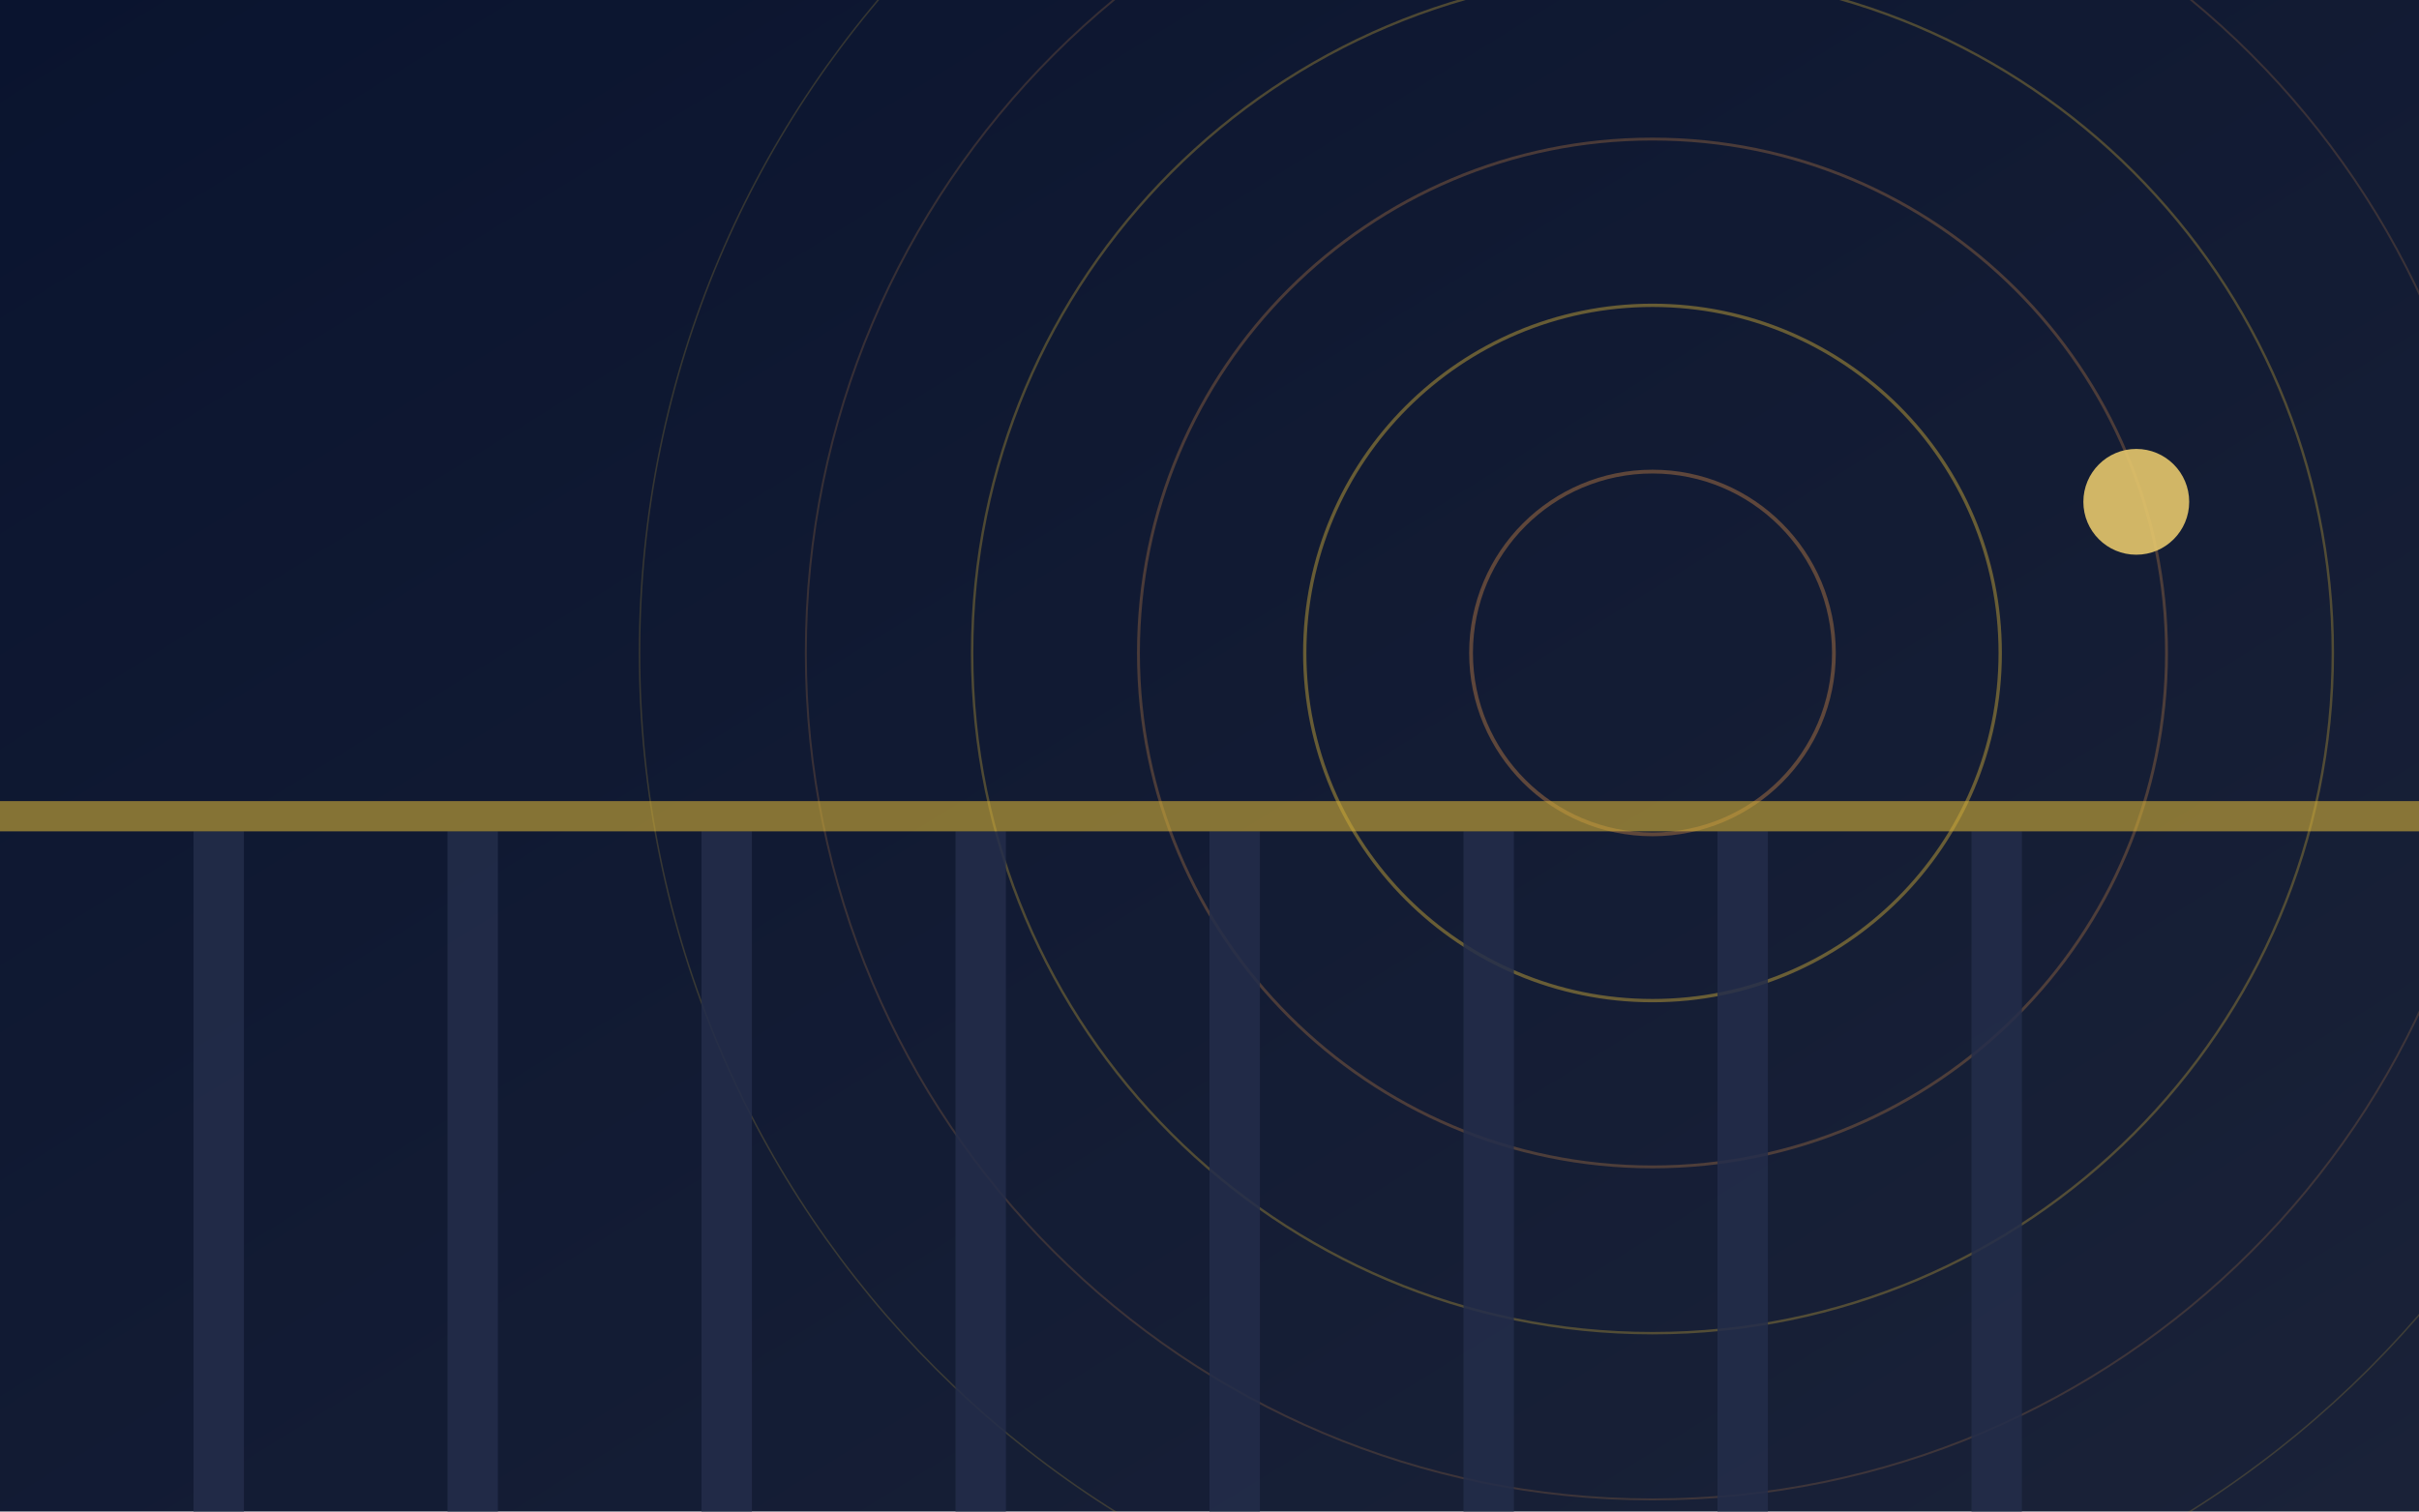
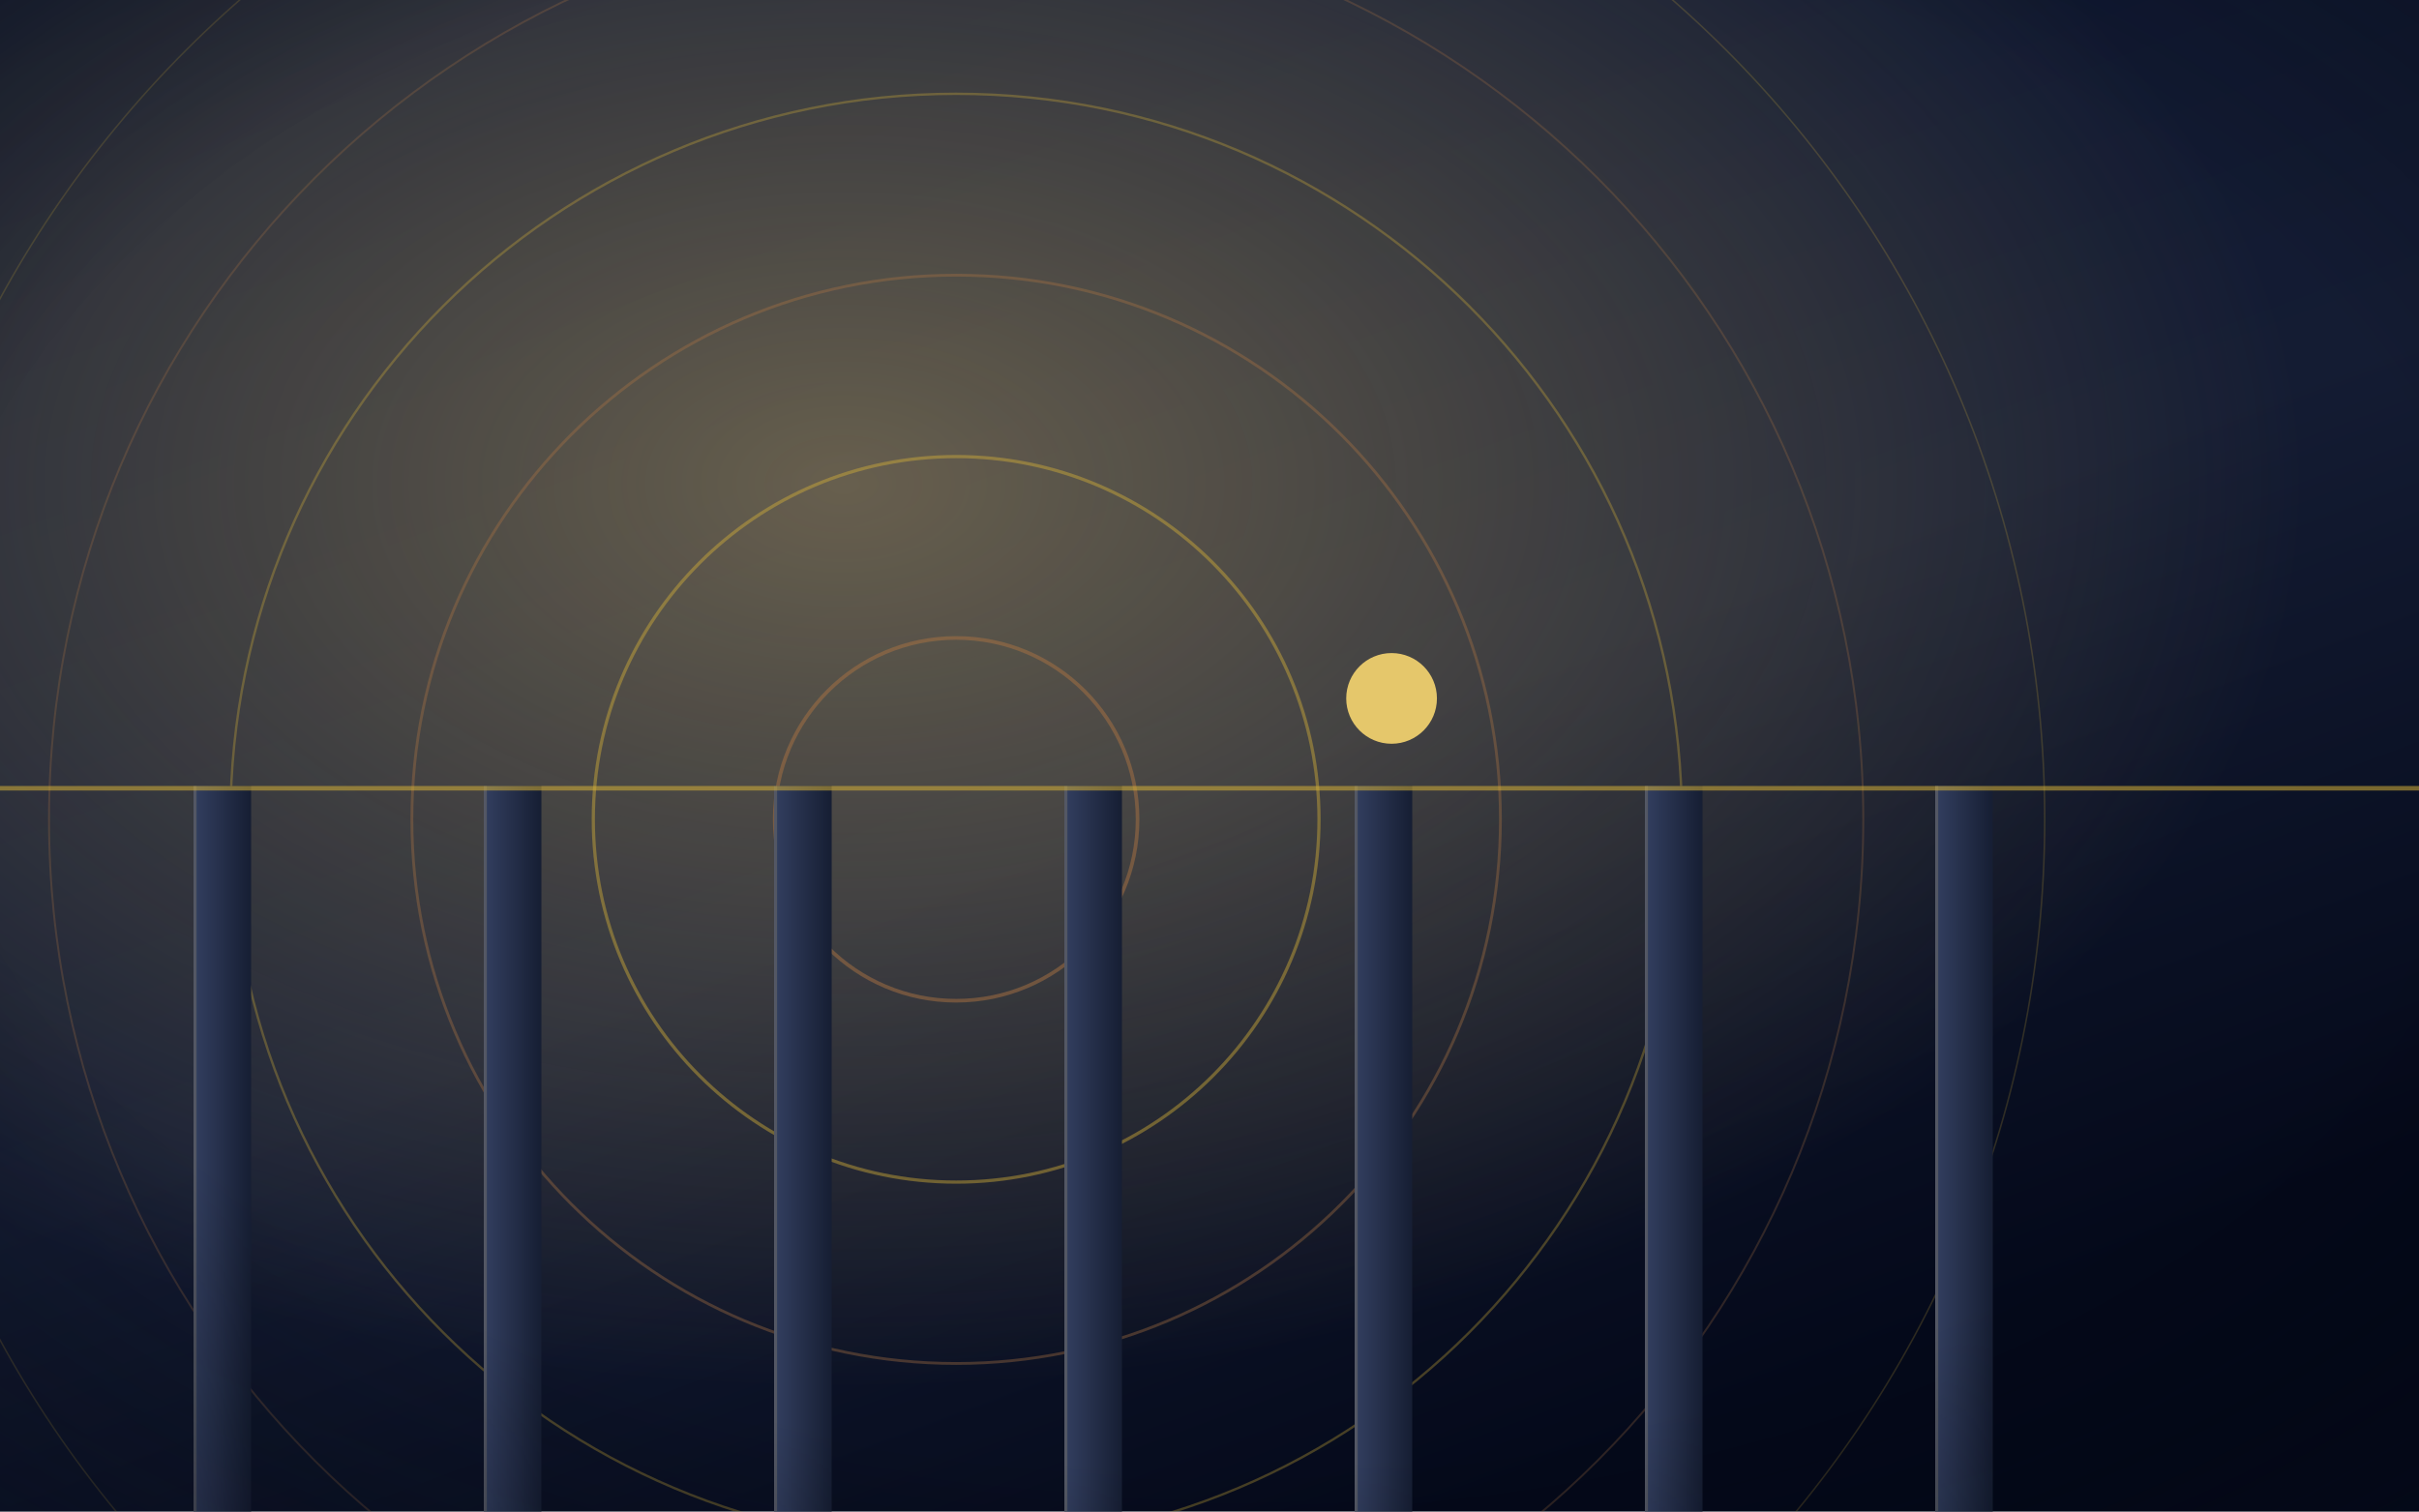
- <svg xmlns="http://www.w3.org/2000/svg" width="1600" height="1000" viewBox="0 0 1600 1000">
+ <svg xmlns="http://www.w3.org/2000/svg" width="1600" height="1000" viewBox="0 0 1600 1000" preserveAspectRatio="xMidYMid slice">
  <defs>
-     <linearGradient id="bg" x1="0" y1="0" x2="1" y2="1">
+     <linearGradient id="bg" x1="0" y1="0" x2="0.6" y2="1">
      <stop offset="0" stop-color="#0A142F" />
-       <stop offset="1" stop-color="#1A2238" />
+       <stop offset="0.6" stop-color="#141C33" />
+       <stop offset="1" stop-color="#04091A" />
    </linearGradient>
+     <radialGradient id="dGlow" cx="0.35" cy="0.32" r="0.6">
+       <stop offset="0" stop-color="#EAC978" stop-opacity="0.4" />
+       <stop offset="1" stop-color="#EAC978" stop-opacity="0" />
+     </radialGradient>
+     <linearGradient id="col" x1="0" y1="0" x2="1" y2="0">
+       <stop offset="0" stop-color="#333F60" />
+       <stop offset="1" stop-color="#161E33" />
+     </linearGradient>
+     <radialGradient id="dVig" cx="0.5" cy="0.45" r="0.8">
+       <stop offset="0.65" stop-color="#000" stop-opacity="0" />
+       <stop offset="1" stop-color="#04091A" stop-opacity="0.5" />
+     </radialGradient>
  </defs>
  <rect width="1600" height="1000" fill="url(#bg)" />
-   <circle cx="1093" cy="432" r="120" fill="none" stroke="#A97142" stroke-width="2.5" opacity="0.50" />
-   <circle cx="1093" cy="432" r="230" fill="none" stroke="#D4AF37" stroke-width="2.2" opacity="0.44" />
-   <circle cx="1093" cy="432" r="340" fill="none" stroke="#A97142" stroke-width="1.9" opacity="0.38" />
-   <circle cx="1093" cy="432" r="450" fill="none" stroke="#D4AF37" stroke-width="1.6" opacity="0.32" />
-   <circle cx="1093" cy="432" r="560" fill="none" stroke="#A97142" stroke-width="1.3" opacity="0.26" />
-   <circle cx="1093" cy="432" r="670" fill="none" stroke="#D4AF37" stroke-width="1.0" opacity="0.20" />
-   <rect x="128" y="550" width="33.333" height="450" fill="#232D4A" opacity="0.85" />
-   <rect x="296" y="550" width="33.333" height="450" fill="#232D4A" opacity="0.85" />
-   <rect x="464" y="550" width="33.333" height="450" fill="#232D4A" opacity="0.85" />
-   <rect x="632" y="550" width="33.333" height="450" fill="#232D4A" opacity="0.85" />
-   <rect x="800" y="550" width="33.333" height="450" fill="#232D4A" opacity="0.85" />
-   <rect x="968" y="550" width="33.333" height="450" fill="#232D4A" opacity="0.85" />
-   <rect x="1136" y="550" width="33.333" height="450" fill="#232D4A" opacity="0.85" />
-   <rect x="1304" y="550" width="33.333" height="450" fill="#232D4A" opacity="0.85" />
-   <rect x="0" y="530" width="1600" height="20" fill="#D4AF37" opacity="0.6" />
-   <circle cx="1413" cy="332" r="35" fill="#E5C76B" opacity="0.9" />
+   <rect width="1600" height="1000" fill="url(#dGlow)" />
+   <circle cx="632.43" cy="542.06" r="120" fill="none" stroke="#A97142" stroke-width="2.4" opacity="0.5" />
+   <circle cx="632.43" cy="542.06" r="240" fill="none" stroke="#D4AF37" stroke-width="2.12" opacity="0.44" />
+   <circle cx="632.43" cy="542.06" r="360" fill="none" stroke="#A97142" stroke-width="1.84" opacity="0.38" />
+   <circle cx="632.43" cy="542.06" r="480" fill="none" stroke="#D4AF37" stroke-width="1.56" opacity="0.32" />
+   <circle cx="632.43" cy="542.06" r="600" fill="none" stroke="#A97142" stroke-width="1.28" opacity="0.26" />
+   <circle cx="632.43" cy="542.06" r="720" fill="none" stroke="#D4AF37" stroke-width="1" opacity="0.2" />
+   <rect x="128" y="520" width="38.1" height="480" fill="url(#col)" />
+   <rect x="128" y="520" width="2" height="480" fill="#EAC978" opacity="0.18" />
+   <rect x="320" y="520" width="38.1" height="480" fill="url(#col)" />
+   <rect x="320" y="520" width="2" height="480" fill="#EAC978" opacity="0.18" />
+   <rect x="512" y="520" width="38.1" height="480" fill="url(#col)" />
+   <rect x="512" y="520" width="2" height="480" fill="#EAC978" opacity="0.18" />
+   <rect x="704" y="520" width="38.1" height="480" fill="url(#col)" />
+   <rect x="704" y="520" width="2" height="480" fill="#EAC978" opacity="0.18" />
+   <rect x="896" y="520" width="38.1" height="480" fill="url(#col)" />
+   <rect x="896" y="520" width="2" height="480" fill="#EAC978" opacity="0.18" />
+   <rect x="1088" y="520" width="38.1" height="480" fill="url(#col)" />
+   <rect x="1088" y="520" width="2" height="480" fill="#EAC978" opacity="0.18" />
+   <rect x="1280" y="520" width="38.1" height="480" fill="url(#col)" />
+   <rect x="1280" y="520" width="2" height="480" fill="#EAC978" opacity="0.18" />
+   <rect x="0" y="520" width="1600" height="3" fill="#D4AF37" opacity="0.55" />
+   <circle cx="920.43" cy="462.06" r="30" fill="#E5C76B" />
+   <rect width="1600" height="1000" fill="url(#dVig)" />
</svg>
